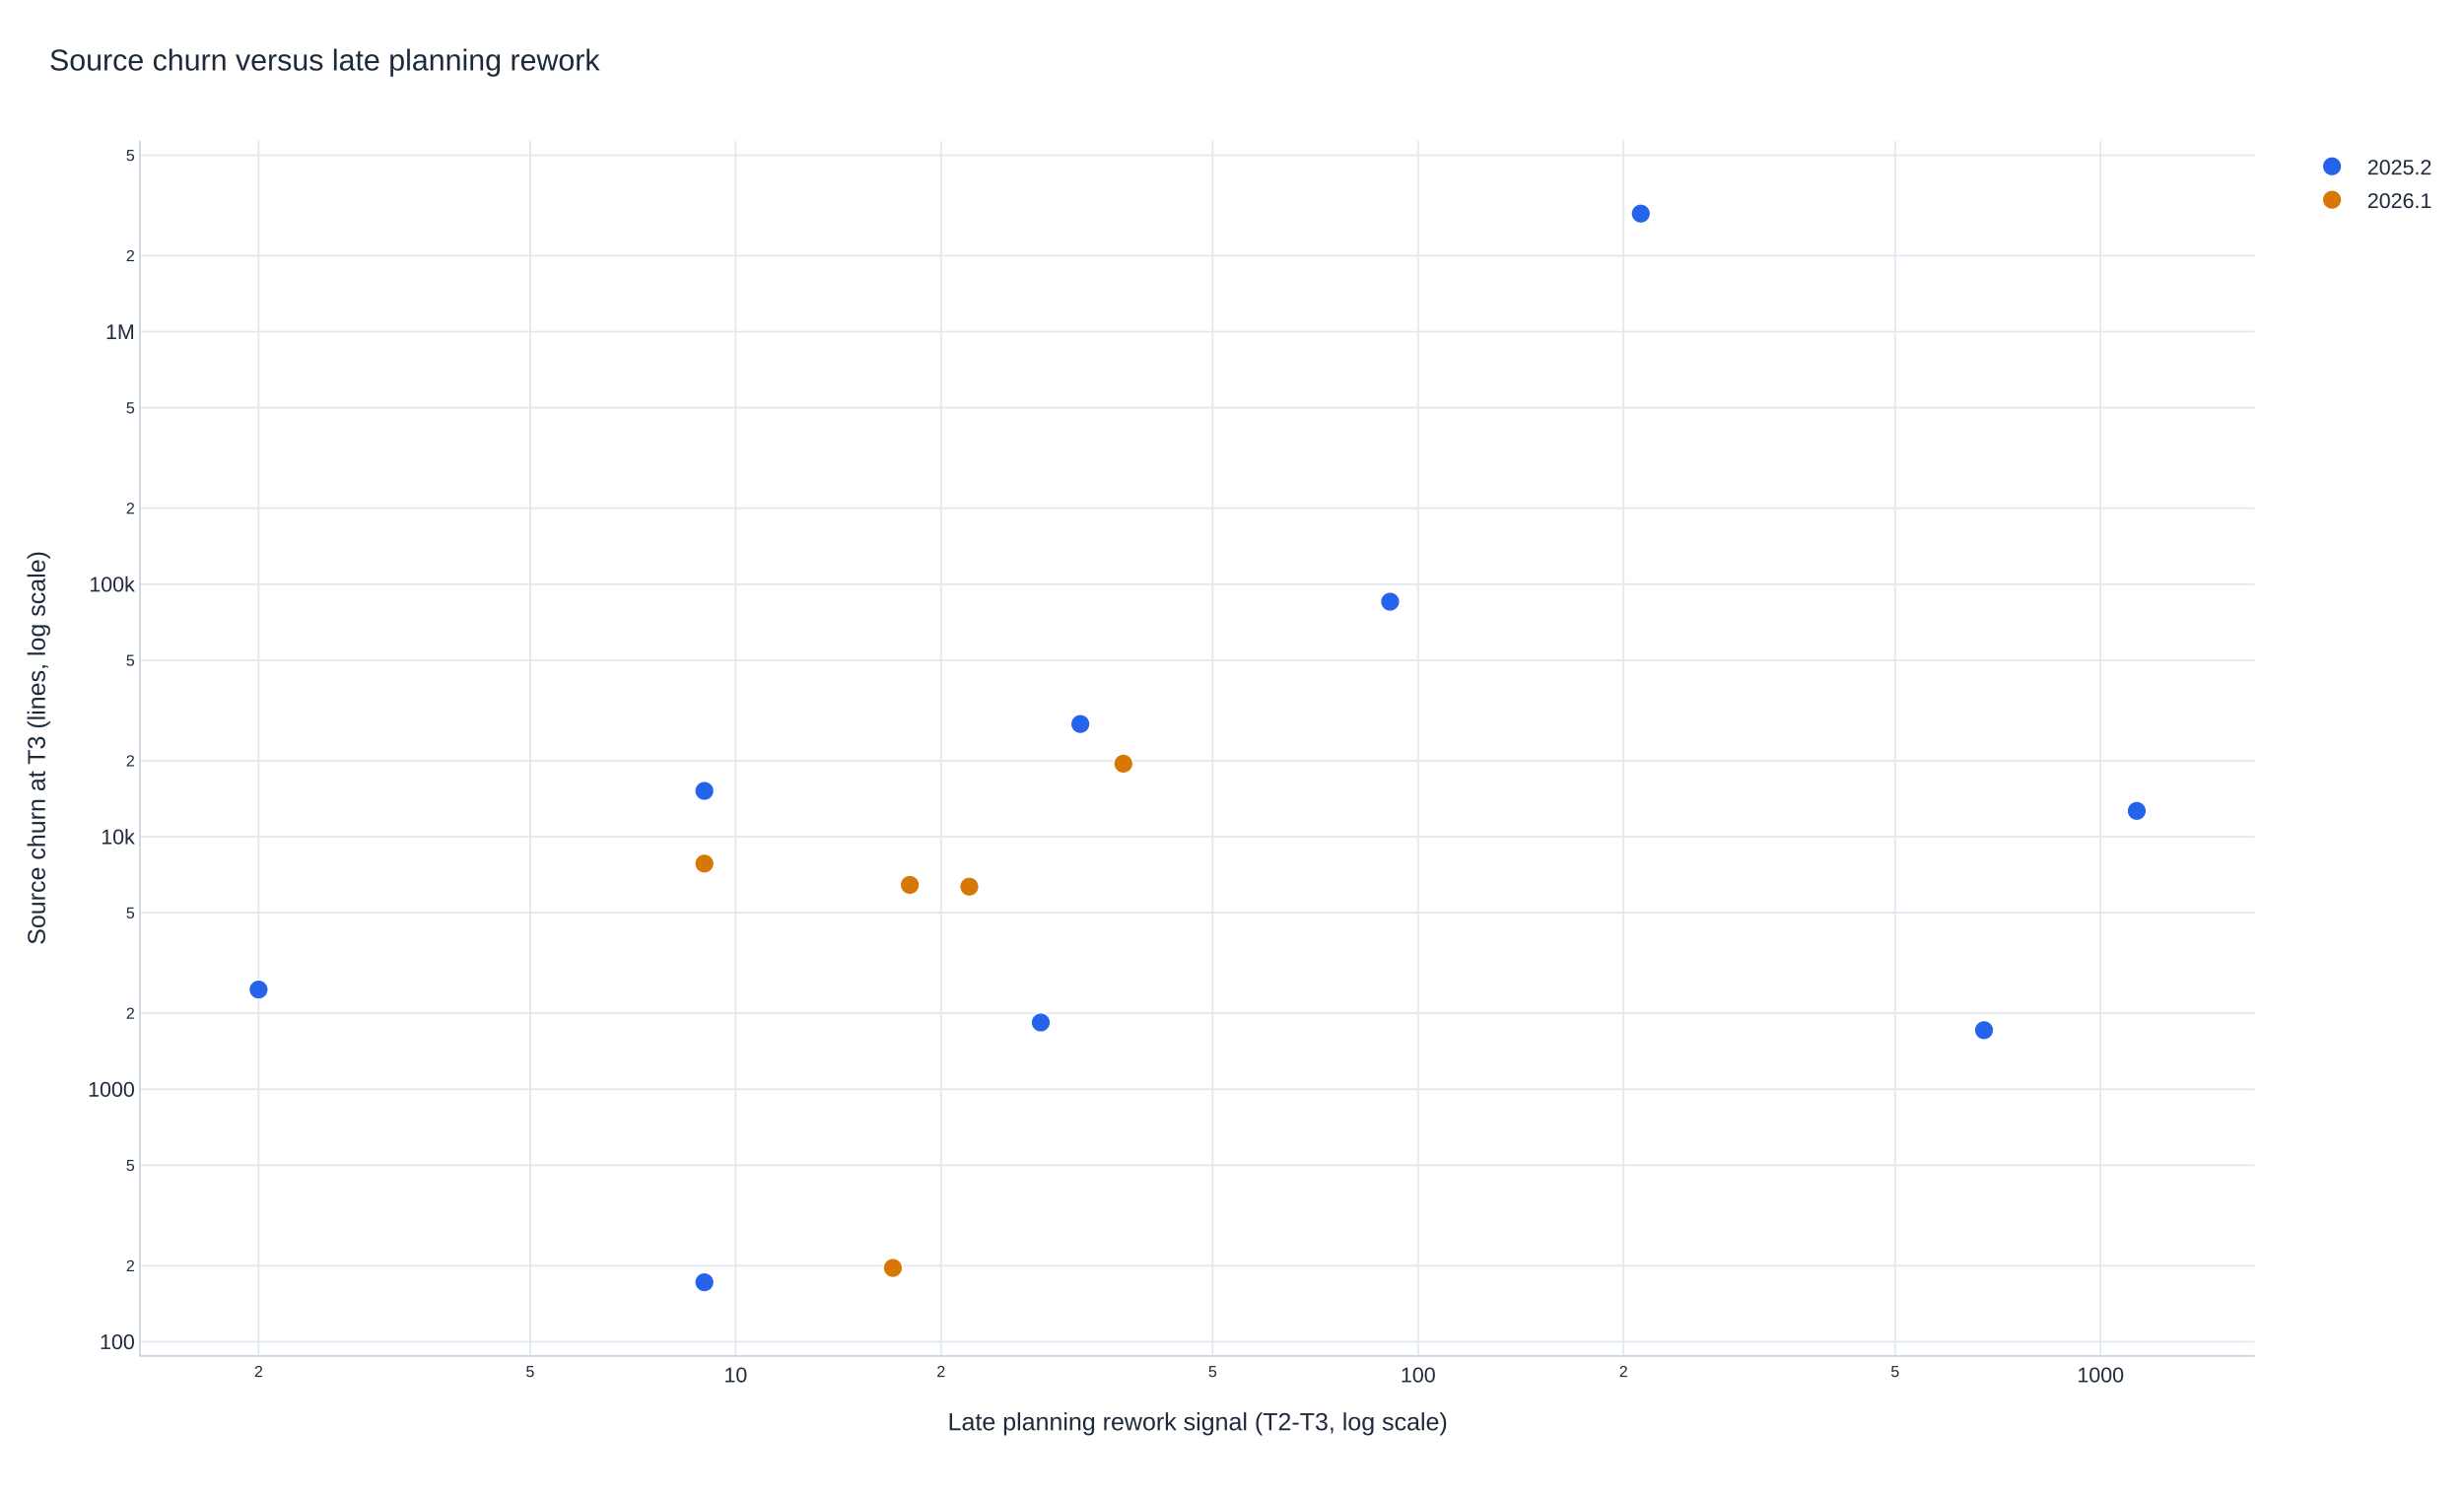
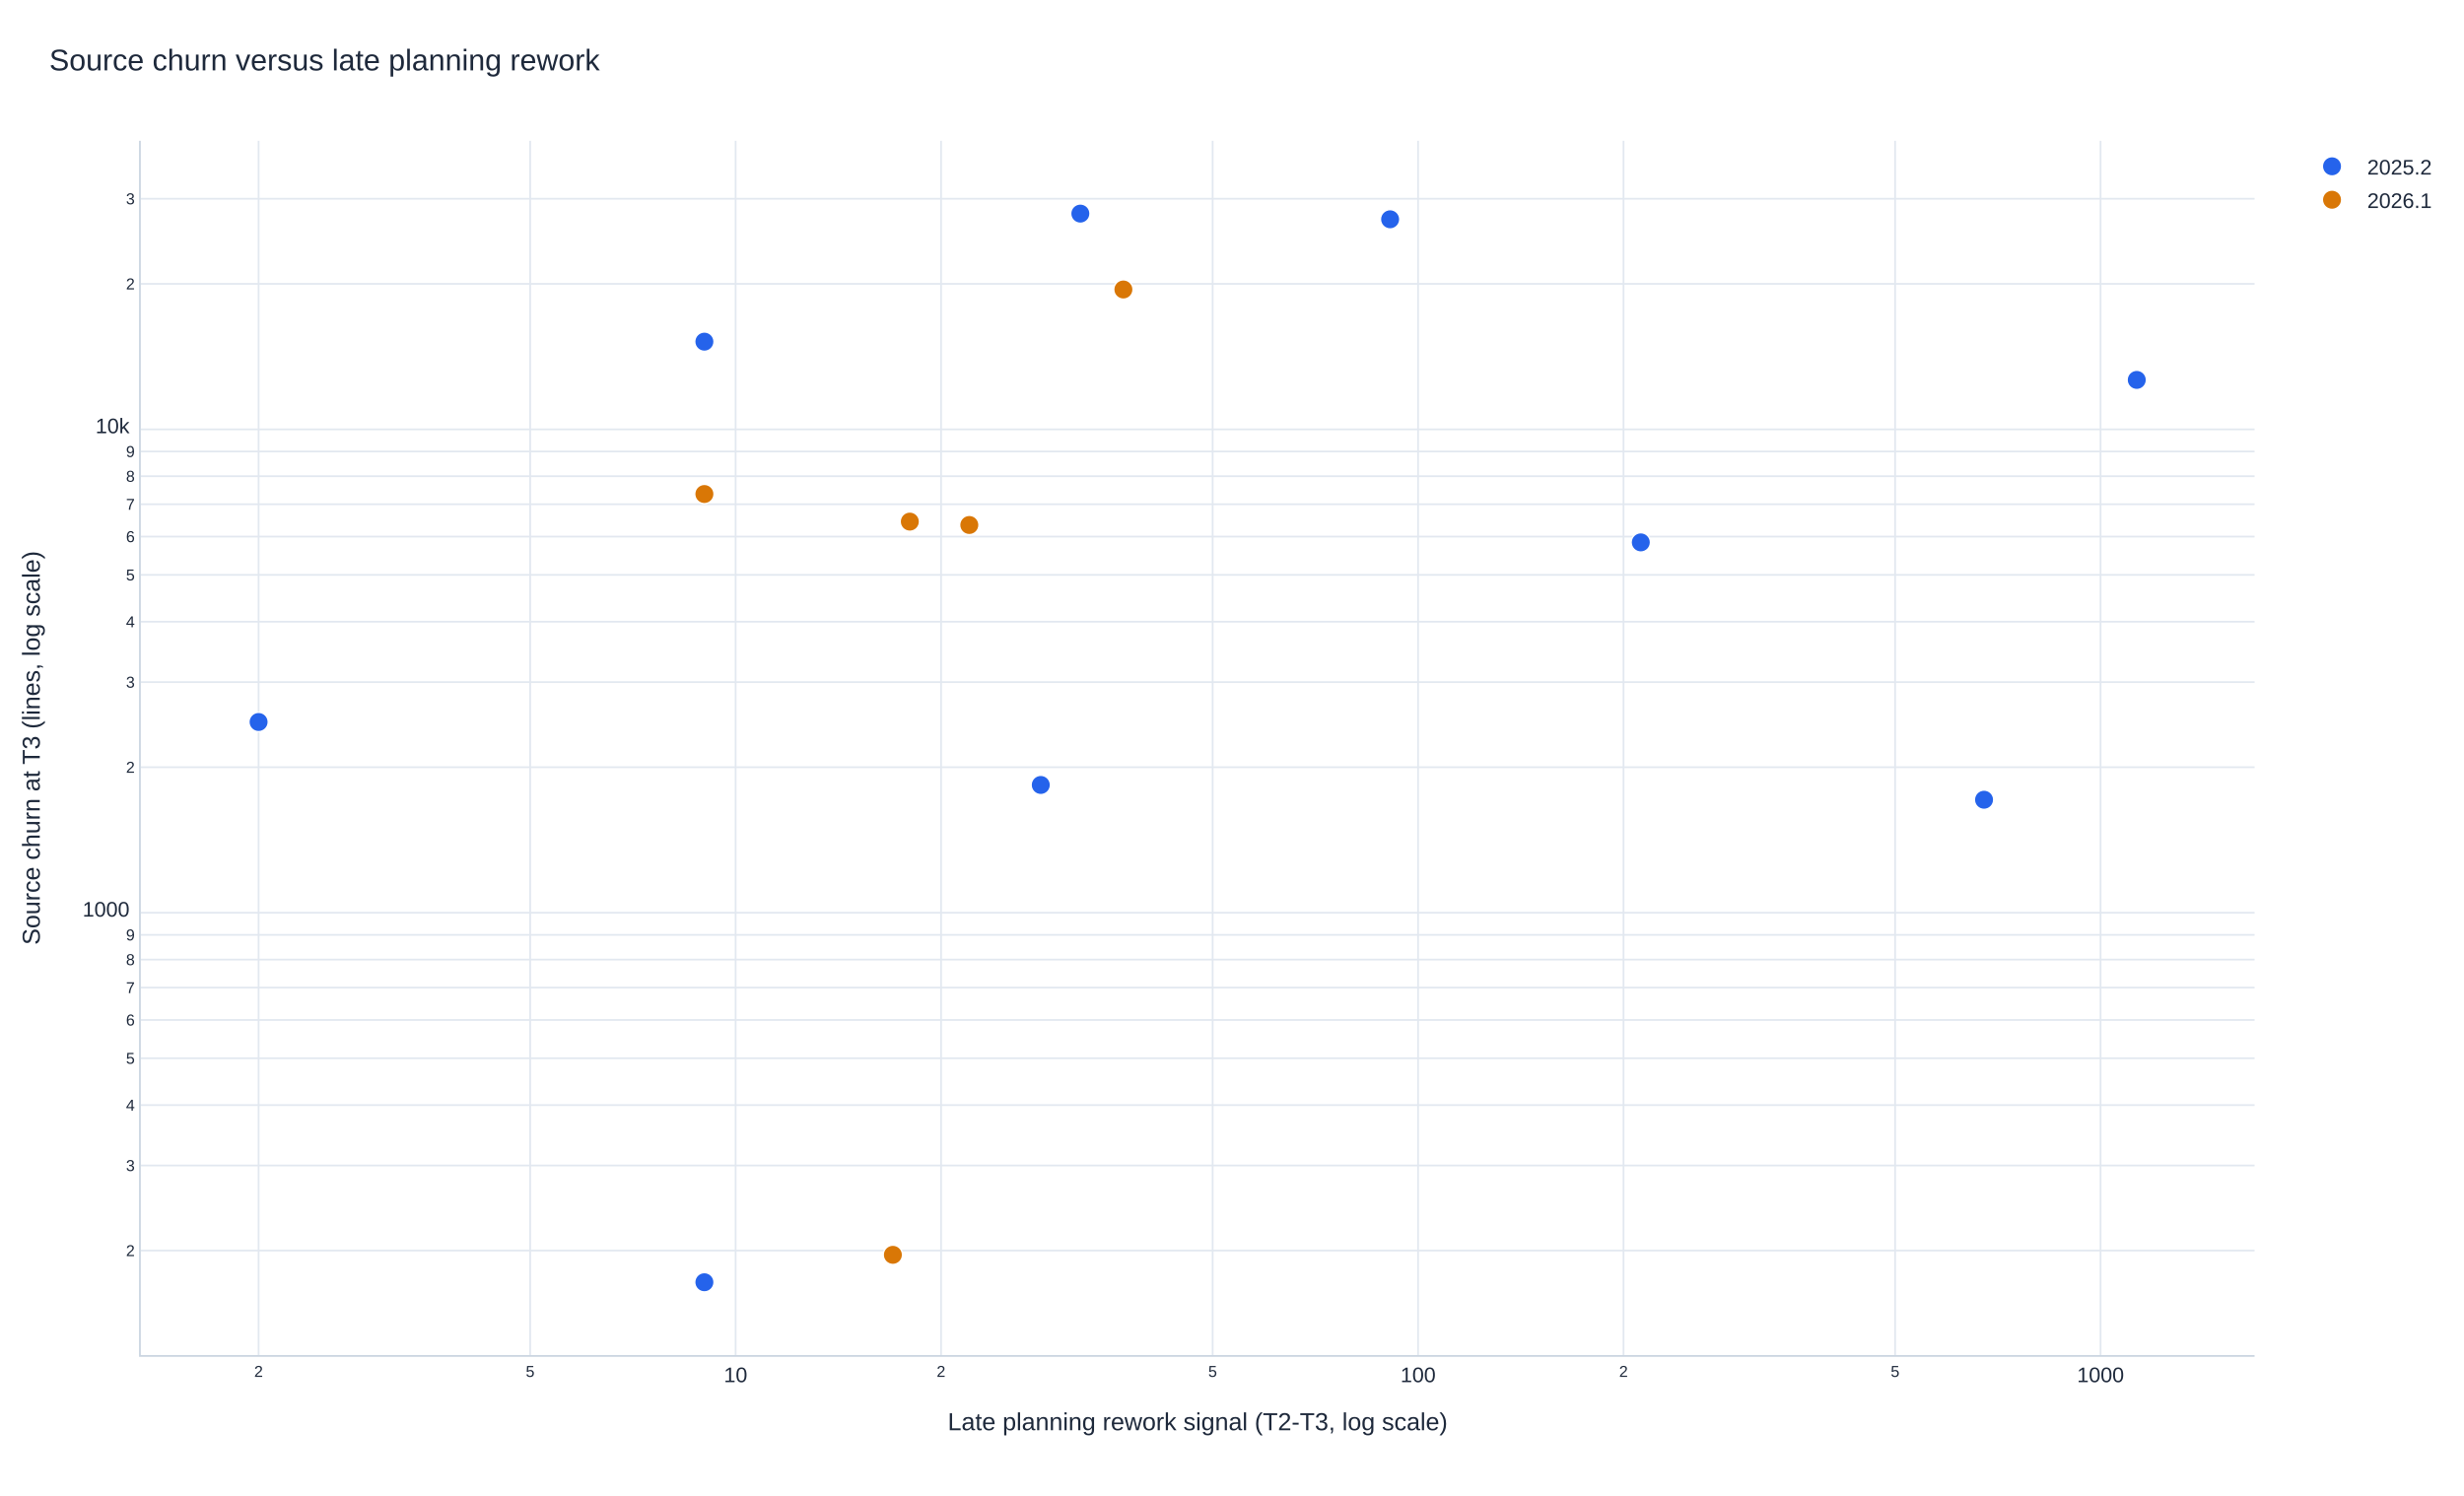
<svg xmlns="http://www.w3.org/2000/svg" class="main-svg" width="1400" height="850" style="" viewBox="0 0 1400 850">
  <rect x="0" y="0" width="1400" height="850" style="fill: rgb(255, 255, 255); fill-opacity: 1;" />
-   <defs id="defs-b57edf">
+   <defs id="defs-dd4144">
    <g class="clips">
-       <clipPath id="clipb57edfxyplot" class="plotclip">
+       <clipPath id="clipdd4144xyplot" class="plotclip">
        <rect width="1201" height="690" />
      </clipPath>
-       <clipPath class="axesclip" id="clipb57edfx">
+       <clipPath class="axesclip" id="clipdd4144x">
        <rect x="80" y="0" width="1201" height="850" />
      </clipPath>
-       <clipPath class="axesclip" id="clipb57edfy">
+       <clipPath class="axesclip" id="clipdd4144y">
        <rect x="0" y="80" width="1400" height="690" />
      </clipPath>
-       <clipPath class="axesclip" id="clipb57edfxy">
+       <clipPath class="axesclip" id="clipdd4144xy">
        <rect x="80" y="80" width="1201" height="690" />
      </clipPath>
    </g>
    <g class="gradients" />
    <g class="patterns" />
  </defs>
  <g class="bglayer" />
  <g class="layer-below">
    <g class="imagelayer" />
    <g class="shapelayer" />
  </g>
  <g class="cartesianlayer">
    <g class="subplot xy">
      <g class="layer-subplot">
        <g class="shapelayer" />
        <g class="imagelayer" />
      </g>
      <g class="minor-gridlayer">
        <g class="x" />
        <g class="y" />
      </g>
      <g class="gridlayer">
        <g class="x">
          <path class="xgrid crisp" transform="translate(146.93,0)" d="M0,80v690" style="stroke: rgb(226, 232, 240); stroke-opacity: 1; stroke-width: 1px;" />
          <path class="xgrid crisp" transform="translate(301.23,0)" d="M0,80v690" style="stroke: rgb(226, 232, 240); stroke-opacity: 1; stroke-width: 1px;" />
          <path class="xgrid crisp" transform="translate(417.96,0)" d="M0,80v690" style="stroke: rgb(226, 232, 240); stroke-opacity: 1; stroke-width: 1px;" />
          <path class="xgrid crisp" transform="translate(534.69,0)" d="M0,80v690" style="stroke: rgb(226, 232, 240); stroke-opacity: 1; stroke-width: 1px;" />
          <path class="xgrid crisp" transform="translate(689,0)" d="M0,80v690" style="stroke: rgb(226, 232, 240); stroke-opacity: 1; stroke-width: 1px;" />
          <path class="xgrid crisp" transform="translate(805.73,0)" d="M0,80v690" style="stroke: rgb(226, 232, 240); stroke-opacity: 1; stroke-width: 1px;" />
          <path class="xgrid crisp" transform="translate(922.46,0)" d="M0,80v690" style="stroke: rgb(226, 232, 240); stroke-opacity: 1; stroke-width: 1px;" />
          <path class="xgrid crisp" transform="translate(1076.76,0)" d="M0,80v690" style="stroke: rgb(226, 232, 240); stroke-opacity: 1; stroke-width: 1px;" />
          <path class="xgrid crisp" transform="translate(1193.49,0)" d="M0,80v690" style="stroke: rgb(226, 232, 240); stroke-opacity: 1; stroke-width: 1px;" />
        </g>
        <g class="y">
-           <path class="ygrid crisp" transform="translate(0,762.42)" d="M80,0h1201" style="stroke: rgb(226, 232, 240); stroke-opacity: 1; stroke-width: 1px;" />
-           <path class="ygrid crisp" transform="translate(0,719.23)" d="M80,0h1201" style="stroke: rgb(226, 232, 240); stroke-opacity: 1; stroke-width: 1px;" />
-           <path class="ygrid crisp" transform="translate(0,662.13)" d="M80,0h1201" style="stroke: rgb(226, 232, 240); stroke-opacity: 1; stroke-width: 1px;" />
-           <path class="ygrid crisp" transform="translate(0,618.94)" d="M80,0h1201" style="stroke: rgb(226, 232, 240); stroke-opacity: 1; stroke-width: 1px;" />
-           <path class="ygrid crisp" transform="translate(0,575.74)" d="M80,0h1201" style="stroke: rgb(226, 232, 240); stroke-opacity: 1; stroke-width: 1px;" />
+           <path class="ygrid crisp" transform="translate(0,710.63)" d="M80,0h1201" style="stroke: rgb(226, 232, 240); stroke-opacity: 1; stroke-width: 1px;" />
+           <path class="ygrid crisp" transform="translate(0,662.27)" d="M80,0h1201" style="stroke: rgb(226, 232, 240); stroke-opacity: 1; stroke-width: 1px;" />
+           <path class="ygrid crisp" transform="translate(0,627.95)" d="M80,0h1201" style="stroke: rgb(226, 232, 240); stroke-opacity: 1; stroke-width: 1px;" />
+           <path class="ygrid crisp" transform="translate(0,601.33)" d="M80,0h1201" style="stroke: rgb(226, 232, 240); stroke-opacity: 1; stroke-width: 1px;" />
+           <path class="ygrid crisp" transform="translate(0,579.58)" d="M80,0h1201" style="stroke: rgb(226, 232, 240); stroke-opacity: 1; stroke-width: 1px;" />
+           <path class="ygrid crisp" transform="translate(0,561.19)" d="M80,0h1201" style="stroke: rgb(226, 232, 240); stroke-opacity: 1; stroke-width: 1px;" />
+           <path class="ygrid crisp" transform="translate(0,545.27)" d="M80,0h1201" style="stroke: rgb(226, 232, 240); stroke-opacity: 1; stroke-width: 1px;" />
+           <path class="ygrid crisp" transform="translate(0,531.22)" d="M80,0h1201" style="stroke: rgb(226, 232, 240); stroke-opacity: 1; stroke-width: 1px;" />
          <path class="ygrid crisp" transform="translate(0,518.65)" d="M80,0h1201" style="stroke: rgb(226, 232, 240); stroke-opacity: 1; stroke-width: 1px;" />
-           <path class="ygrid crisp" transform="translate(0,475.45)" d="M80,0h1201" style="stroke: rgb(226, 232, 240); stroke-opacity: 1; stroke-width: 1px;" />
-           <path class="ygrid crisp" transform="translate(0,432.26)" d="M80,0h1201" style="stroke: rgb(226, 232, 240); stroke-opacity: 1; stroke-width: 1px;" />
-           <path class="ygrid crisp" transform="translate(0,375.16)" d="M80,0h1201" style="stroke: rgb(226, 232, 240); stroke-opacity: 1; stroke-width: 1px;" />
-           <path class="ygrid crisp" transform="translate(0,331.97)" d="M80,0h1201" style="stroke: rgb(226, 232, 240); stroke-opacity: 1; stroke-width: 1px;" />
-           <path class="ygrid crisp" transform="translate(0,288.78)" d="M80,0h1201" style="stroke: rgb(226, 232, 240); stroke-opacity: 1; stroke-width: 1px;" />
-           <path class="ygrid crisp" transform="translate(0,231.68)" d="M80,0h1201" style="stroke: rgb(226, 232, 240); stroke-opacity: 1; stroke-width: 1px;" />
-           <path class="ygrid crisp" transform="translate(0,188.49)" d="M80,0h1201" style="stroke: rgb(226, 232, 240); stroke-opacity: 1; stroke-width: 1px;" />
-           <path class="ygrid crisp" transform="translate(0,145.29)" d="M80,0h1201" style="stroke: rgb(226, 232, 240); stroke-opacity: 1; stroke-width: 1px;" />
-           <path class="ygrid crisp" transform="translate(0,88.2)" d="M80,0h1201" style="stroke: rgb(226, 232, 240); stroke-opacity: 1; stroke-width: 1px;" />
+           <path class="ygrid crisp" transform="translate(0,435.96)" d="M80,0h1201" style="stroke: rgb(226, 232, 240); stroke-opacity: 1; stroke-width: 1px;" />
+           <path class="ygrid crisp" transform="translate(0,387.6)" d="M80,0h1201" style="stroke: rgb(226, 232, 240); stroke-opacity: 1; stroke-width: 1px;" />
+           <path class="ygrid crisp" transform="translate(0,353.28)" d="M80,0h1201" style="stroke: rgb(226, 232, 240); stroke-opacity: 1; stroke-width: 1px;" />
+           <path class="ygrid crisp" transform="translate(0,326.66)" d="M80,0h1201" style="stroke: rgb(226, 232, 240); stroke-opacity: 1; stroke-width: 1px;" />
+           <path class="ygrid crisp" transform="translate(0,304.91)" d="M80,0h1201" style="stroke: rgb(226, 232, 240); stroke-opacity: 1; stroke-width: 1px;" />
+           <path class="ygrid crisp" transform="translate(0,286.53)" d="M80,0h1201" style="stroke: rgb(226, 232, 240); stroke-opacity: 1; stroke-width: 1px;" />
+           <path class="ygrid crisp" transform="translate(0,270.6)" d="M80,0h1201" style="stroke: rgb(226, 232, 240); stroke-opacity: 1; stroke-width: 1px;" />
+           <path class="ygrid crisp" transform="translate(0,256.55)" d="M80,0h1201" style="stroke: rgb(226, 232, 240); stroke-opacity: 1; stroke-width: 1px;" />
+           <path class="ygrid crisp" transform="translate(0,243.98)" d="M80,0h1201" style="stroke: rgb(226, 232, 240); stroke-opacity: 1; stroke-width: 1px;" />
+           <path class="ygrid crisp" transform="translate(0,161.29)" d="M80,0h1201" style="stroke: rgb(226, 232, 240); stroke-opacity: 1; stroke-width: 1px;" />
+           <path class="ygrid crisp" transform="translate(0,112.93)" d="M80,0h1201" style="stroke: rgb(226, 232, 240); stroke-opacity: 1; stroke-width: 1px;" />
        </g>
      </g>
      <g class="zerolinelayer" />
      <path class="xlines-below" />
      <path class="ylines-below" />
      <g class="overlines-below" />
      <g class="xaxislayer-below" />
      <g class="yaxislayer-below" />
      <g class="overaxes-below" />
-       <g class="plot" transform="translate(80,80)" clip-path="url(#clipb57edfxyplot)">
+       <g class="plot" transform="translate(80,80)" clip-path="url(#clipdd4144xyplot)">
        <g class="scatterlayer mlayer">
-           <g class="trace scatter trace5401b7" style="stroke-miterlimit: 2; opacity: 1;">
+           <g class="trace scatter trace0c740b" style="stroke-miterlimit: 2; opacity: 1;">
            <g class="fills" />
            <g class="errorbars" />
            <g class="lines" />
            <g class="points">
-               <path class="point plotly-customdata" transform="translate(1047.3,505.4)" d="M5.5,0A5.5,5.5 0 1,1 0,-5.5A5.5,5.5 0 0,1 5.5,0Z" style="opacity: 1; stroke-width: 0.8px; fill: rgb(37, 99, 235); fill-opacity: 1; stroke: rgb(255, 255, 255); stroke-opacity: 1;" />
-               <path class="point plotly-customdata" transform="translate(533.84,331.41)" d="M5.5,0A5.5,5.5 0 1,1 0,-5.5A5.5,5.5 0 0,1 5.5,0Z" style="opacity: 1; stroke-width: 0.8px; fill: rgb(37, 99, 235); fill-opacity: 1; stroke: rgb(255, 255, 255); stroke-opacity: 1;" />
-               <path class="point plotly-customdata" transform="translate(320.22,369.42)" d="M5.5,0A5.5,5.5 0 1,1 0,-5.5A5.5,5.5 0 0,1 5.5,0Z" style="opacity: 1; stroke-width: 0.8px; fill: rgb(37, 99, 235); fill-opacity: 1; stroke: rgb(255, 255, 255); stroke-opacity: 1;" />
-               <path class="point plotly-customdata" transform="translate(1134.07,380.78)" d="M5.5,0A5.5,5.5 0 1,1 0,-5.5A5.5,5.5 0 0,1 5.5,0Z" style="opacity: 1; stroke-width: 0.8px; fill: rgb(37, 99, 235); fill-opacity: 1; stroke: rgb(255, 255, 255); stroke-opacity: 1;" />
-               <path class="point plotly-customdata" transform="translate(66.93,482.31)" d="M5.5,0A5.5,5.5 0 1,1 0,-5.5A5.5,5.5 0 0,1 5.5,0Z" style="opacity: 1; stroke-width: 0.8px; fill: rgb(37, 99, 235); fill-opacity: 1; stroke: rgb(255, 255, 255); stroke-opacity: 1;" />
-               <path class="point plotly-customdata" transform="translate(852.27,41.37)" d="M5.5,0A5.5,5.5 0 1,1 0,-5.5A5.5,5.5 0 0,1 5.5,0Z" style="opacity: 1; stroke-width: 0.8px; fill: rgb(37, 99, 235); fill-opacity: 1; stroke: rgb(255, 255, 255); stroke-opacity: 1;" />
-               <path class="point plotly-customdata" transform="translate(320.22,648.63)" d="M5.5,0A5.5,5.5 0 1,1 0,-5.5A5.5,5.5 0 0,1 5.5,0Z" style="opacity: 1; stroke-width: 0.8px; fill: rgb(37, 99, 235); fill-opacity: 1; stroke: rgb(255, 255, 255); stroke-opacity: 1;" />
-               <path class="point plotly-customdata" transform="translate(709.84,261.91)" d="M5.5,0A5.5,5.5 0 1,1 0,-5.5A5.5,5.5 0 0,1 5.5,0Z" style="opacity: 1; stroke-width: 0.8px; fill: rgb(37, 99, 235); fill-opacity: 1; stroke: rgb(255, 255, 255); stroke-opacity: 1;" />
-               <path class="point plotly-customdata" transform="translate(511.35,501.01)" d="M5.5,0A5.5,5.5 0 1,1 0,-5.5A5.5,5.5 0 0,1 5.5,0Z" style="opacity: 1; stroke-width: 0.8px; fill: rgb(37, 99, 235); fill-opacity: 1; stroke: rgb(255, 255, 255); stroke-opacity: 1;" />
+               <path class="point plotly-customdata" transform="translate(1047.3,374.44)" d="M5.5,0A5.5,5.5 0 1,1 0,-5.5A5.5,5.5 0 0,1 5.5,0Z" style="opacity: 1; stroke-width: 0.8px; fill: rgb(37, 99, 235); fill-opacity: 1; stroke: rgb(255, 255, 255); stroke-opacity: 1;" />
+               <path class="point plotly-customdata" transform="translate(533.84,41.38)" d="M5.5,0A5.5,5.5 0 1,1 0,-5.5A5.5,5.5 0 0,1 5.5,0Z" style="opacity: 1; stroke-width: 0.8px; fill: rgb(37, 99, 235); fill-opacity: 1; stroke: rgb(255, 255, 255); stroke-opacity: 1;" />
+               <path class="point plotly-customdata" transform="translate(320.22,114.14)" d="M5.5,0A5.5,5.5 0 1,1 0,-5.5A5.5,5.5 0 0,1 5.5,0Z" style="opacity: 1; stroke-width: 0.8px; fill: rgb(37, 99, 235); fill-opacity: 1; stroke: rgb(255, 255, 255); stroke-opacity: 1;" />
+               <path class="point plotly-customdata" transform="translate(1134.07,135.88)" d="M5.5,0A5.5,5.5 0 1,1 0,-5.5A5.5,5.5 0 0,1 5.5,0Z" style="opacity: 1; stroke-width: 0.8px; fill: rgb(37, 99, 235); fill-opacity: 1; stroke: rgb(255, 255, 255); stroke-opacity: 1;" />
+               <path class="point plotly-customdata" transform="translate(66.93,330.26)" d="M5.5,0A5.5,5.5 0 1,1 0,-5.5A5.5,5.5 0 0,1 5.5,0Z" style="opacity: 1; stroke-width: 0.8px; fill: rgb(37, 99, 235); fill-opacity: 1; stroke: rgb(255, 255, 255); stroke-opacity: 1;" />
+               <path class="point plotly-customdata" transform="translate(852.27,228.2)" d="M5.5,0A5.5,5.5 0 1,1 0,-5.5A5.5,5.5 0 0,1 5.5,0Z" style="opacity: 1; stroke-width: 0.8px; fill: rgb(37, 99, 235); fill-opacity: 1; stroke: rgb(255, 255, 255); stroke-opacity: 1;" />
+               <path class="point plotly-customdata" transform="translate(320.22,648.62)" d="M5.5,0A5.5,5.5 0 1,1 0,-5.5A5.5,5.5 0 0,1 5.5,0Z" style="opacity: 1; stroke-width: 0.8px; fill: rgb(37, 99, 235); fill-opacity: 1; stroke: rgb(255, 255, 255); stroke-opacity: 1;" />
+               <path class="point plotly-customdata" transform="translate(709.84,44.61)" d="M5.5,0A5.5,5.5 0 1,1 0,-5.5A5.5,5.5 0 0,1 5.5,0Z" style="opacity: 1; stroke-width: 0.8px; fill: rgb(37, 99, 235); fill-opacity: 1; stroke: rgb(255, 255, 255); stroke-opacity: 1;" />
+               <path class="point plotly-customdata" transform="translate(511.35,366.04)" d="M5.5,0A5.5,5.5 0 1,1 0,-5.5A5.5,5.5 0 0,1 5.5,0Z" style="opacity: 1; stroke-width: 0.8px; fill: rgb(37, 99, 235); fill-opacity: 1; stroke: rgb(255, 255, 255); stroke-opacity: 1;" />
            </g>
            <g class="text" />
          </g>
-           <g class="trace scatter trace4c4bb9" style="stroke-miterlimit: 2; opacity: 1;">
+           <g class="trace scatter trace6bd6a4" style="stroke-miterlimit: 2; opacity: 1;">
            <g class="fills" />
            <g class="errorbars" />
            <g class="lines" />
            <g class="points">
-               <path class="point plotly-customdata" transform="translate(470.74,423.84)" d="M5.5,0A5.5,5.5 0 1,1 0,-5.5A5.5,5.5 0 0,1 5.5,0Z" style="opacity: 1; stroke-width: 0.8px; fill: rgb(217, 119, 6); fill-opacity: 1; stroke: rgb(255, 255, 255); stroke-opacity: 1;" />
-               <path class="point plotly-customdata" transform="translate(436.95,422.84)" d="M5.5,0A5.5,5.5 0 1,1 0,-5.5A5.5,5.5 0 0,1 5.5,0Z" style="opacity: 1; stroke-width: 0.8px; fill: rgb(217, 119, 6); fill-opacity: 1; stroke: rgb(255, 255, 255); stroke-opacity: 1;" />
-               <path class="point plotly-customdata" transform="translate(427.32,640.49)" d="M5.5,0A5.5,5.5 0 1,1 0,-5.5A5.5,5.5 0 0,1 5.5,0Z" style="opacity: 1; stroke-width: 0.8px; fill: rgb(217, 119, 6); fill-opacity: 1; stroke: rgb(255, 255, 255); stroke-opacity: 1;" />
-               <path class="point plotly-customdata" transform="translate(558.29,353.94)" d="M5.5,0A5.5,5.5 0 1,1 0,-5.5A5.5,5.5 0 0,1 5.5,0Z" style="opacity: 1; stroke-width: 0.8px; fill: rgb(217, 119, 6); fill-opacity: 1; stroke: rgb(255, 255, 255); stroke-opacity: 1;" />
-               <path class="point plotly-customdata" transform="translate(320.22,410.73)" d="M5.5,0A5.5,5.5 0 1,1 0,-5.5A5.5,5.5 0 0,1 5.5,0Z" style="opacity: 1; stroke-width: 0.8px; fill: rgb(217, 119, 6); fill-opacity: 1; stroke: rgb(255, 255, 255); stroke-opacity: 1;" />
+               <path class="point plotly-customdata" transform="translate(470.74,218.32)" d="M5.5,0A5.5,5.5 0 1,1 0,-5.5A5.5,5.5 0 0,1 5.5,0Z" style="opacity: 1; stroke-width: 0.8px; fill: rgb(217, 119, 6); fill-opacity: 1; stroke: rgb(255, 255, 255); stroke-opacity: 1;" />
+               <path class="point plotly-customdata" transform="translate(436.95,216.4)" d="M5.5,0A5.5,5.5 0 1,1 0,-5.5A5.5,5.5 0 0,1 5.5,0Z" style="opacity: 1; stroke-width: 0.8px; fill: rgb(217, 119, 6); fill-opacity: 1; stroke: rgb(255, 255, 255); stroke-opacity: 1;" />
+               <path class="point plotly-customdata" transform="translate(427.32,633.04)" d="M5.5,0A5.5,5.5 0 1,1 0,-5.5A5.5,5.5 0 0,1 5.5,0Z" style="opacity: 1; stroke-width: 0.8px; fill: rgb(217, 119, 6); fill-opacity: 1; stroke: rgb(255, 255, 255); stroke-opacity: 1;" />
+               <path class="point plotly-customdata" transform="translate(558.29,84.5)" d="M5.5,0A5.5,5.5 0 1,1 0,-5.5A5.5,5.5 0 0,1 5.5,0Z" style="opacity: 1; stroke-width: 0.8px; fill: rgb(217, 119, 6); fill-opacity: 1; stroke: rgb(255, 255, 255); stroke-opacity: 1;" />
+               <path class="point plotly-customdata" transform="translate(320.22,200.72)" d="M5.5,0A5.5,5.5 0 1,1 0,-5.5A5.5,5.5 0 0,1 5.5,0Z" style="opacity: 1; stroke-width: 0.8px; fill: rgb(217, 119, 6); fill-opacity: 1; stroke: rgb(255, 255, 255); stroke-opacity: 1;" />
            </g>
            <g class="text" />
          </g>
        </g>
      </g>
      <g class="overplot" />
      <path class="xlines-above crisp" d="M79,770.5H1281" style="fill: none; stroke-width: 1px; stroke: rgb(203, 213, 225); stroke-opacity: 1;" />
      <path class="ylines-above crisp" d="M79.5,80V770" style="fill: none; stroke-width: 1px; stroke: rgb(203, 213, 225); stroke-opacity: 1;" />
      <g class="overlines-above" />
      <g class="xaxislayer-above">
        <g class="xtick">
          <text text-anchor="middle" x="0" y="782.4" transform="translate(146.93,0)" style="font-family: Arial, sans-serif; font-size: 9px; fill: rgb(30, 41, 59); fill-opacity: 1; white-space: pre; opacity: 1;">2</text>
        </g>
        <g class="xtick">
          <text text-anchor="middle" x="0" y="782.4" style="font-family: Arial, sans-serif; font-size: 9px; fill: rgb(30, 41, 59); fill-opacity: 1; white-space: pre; opacity: 1;" transform="translate(301.23,0)">5</text>
        </g>
        <g class="xtick">
          <text text-anchor="middle" x="0" y="785.4" style="font-family: Arial, sans-serif; font-size: 12px; fill: rgb(30, 41, 59); fill-opacity: 1; white-space: pre; opacity: 1;" transform="translate(417.96,0)">10</text>
        </g>
        <g class="xtick">
          <text text-anchor="middle" x="0" y="782.4" style="font-family: Arial, sans-serif; font-size: 9px; fill: rgb(30, 41, 59); fill-opacity: 1; white-space: pre; opacity: 1;" transform="translate(534.69,0)">2</text>
        </g>
        <g class="xtick">
          <text text-anchor="middle" x="0" y="782.4" style="font-family: Arial, sans-serif; font-size: 9px; fill: rgb(30, 41, 59); fill-opacity: 1; white-space: pre; opacity: 1;" transform="translate(689,0)">5</text>
        </g>
        <g class="xtick">
          <text text-anchor="middle" x="0" y="785.4" style="font-family: Arial, sans-serif; font-size: 12px; fill: rgb(30, 41, 59); fill-opacity: 1; white-space: pre; opacity: 1;" transform="translate(805.73,0)">100</text>
        </g>
        <g class="xtick">
          <text text-anchor="middle" x="0" y="782.4" style="font-family: Arial, sans-serif; font-size: 9px; fill: rgb(30, 41, 59); fill-opacity: 1; white-space: pre; opacity: 1;" transform="translate(922.46,0)">2</text>
        </g>
        <g class="xtick">
          <text text-anchor="middle" x="0" y="782.4" style="font-family: Arial, sans-serif; font-size: 9px; fill: rgb(30, 41, 59); fill-opacity: 1; white-space: pre; opacity: 1;" transform="translate(1076.76,0)">5</text>
        </g>
        <g class="xtick">
          <text text-anchor="middle" x="0" y="785.4" style="font-family: Arial, sans-serif; font-size: 12px; fill: rgb(30, 41, 59); fill-opacity: 1; white-space: pre; opacity: 1;" transform="translate(1193.49,0)">1000</text>
        </g>
      </g>
      <g class="yaxislayer-above">
        <g class="ytick">
-           <text text-anchor="end" x="76.6" y="4.2" transform="translate(0,762.42)" style="font-family: Arial, sans-serif; font-size: 12px; fill: rgb(30, 41, 59); fill-opacity: 1; white-space: pre; opacity: 1;">100</text>
-         </g>
-         <g class="ytick">
-           <text text-anchor="end" x="76.6" y="3.15" style="font-family: Arial, sans-serif; font-size: 9px; fill: rgb(30, 41, 59); fill-opacity: 1; white-space: pre; opacity: 1;" transform="translate(0,719.23)">2</text>
-         </g>
-         <g class="ytick">
-           <text text-anchor="end" x="76.6" y="3.15" style="font-family: Arial, sans-serif; font-size: 9px; fill: rgb(30, 41, 59); fill-opacity: 1; white-space: pre; opacity: 1;" transform="translate(0,662.13)">5</text>
-         </g>
-         <g class="ytick">
-           <text text-anchor="end" x="76.6" y="4.2" style="font-family: Arial, sans-serif; font-size: 12px; fill: rgb(30, 41, 59); fill-opacity: 1; white-space: pre; opacity: 1;" transform="translate(0,618.94)">1000</text>
-         </g>
-         <g class="ytick">
-           <text text-anchor="end" x="76.6" y="3.15" style="font-family: Arial, sans-serif; font-size: 9px; fill: rgb(30, 41, 59); fill-opacity: 1; white-space: pre; opacity: 1;" transform="translate(0,575.74)">2</text>
-         </g>
-         <g class="ytick">
-           <text text-anchor="end" x="76.6" y="3.15" style="font-family: Arial, sans-serif; font-size: 9px; fill: rgb(30, 41, 59); fill-opacity: 1; white-space: pre; opacity: 1;" transform="translate(0,518.65)">5</text>
-         </g>
-         <g class="ytick">
-           <text text-anchor="end" x="76.6" y="4.2" style="font-family: Arial, sans-serif; font-size: 12px; fill: rgb(30, 41, 59); fill-opacity: 1; white-space: pre; opacity: 1;" transform="translate(0,475.45)">10k</text>
-         </g>
-         <g class="ytick">
-           <text text-anchor="end" x="76.6" y="3.15" style="font-family: Arial, sans-serif; font-size: 9px; fill: rgb(30, 41, 59); fill-opacity: 1; white-space: pre; opacity: 1;" transform="translate(0,432.26)">2</text>
-         </g>
-         <g class="ytick">
-           <text text-anchor="end" x="76.6" y="3.15" style="font-family: Arial, sans-serif; font-size: 9px; fill: rgb(30, 41, 59); fill-opacity: 1; white-space: pre; opacity: 1;" transform="translate(0,375.16)">5</text>
-         </g>
-         <g class="ytick">
-           <text text-anchor="end" x="76.6" y="4.2" style="font-family: Arial, sans-serif; font-size: 12px; fill: rgb(30, 41, 59); fill-opacity: 1; white-space: pre; opacity: 1;" transform="translate(0,331.97)">100k</text>
-         </g>
-         <g class="ytick">
-           <text text-anchor="end" x="76.6" y="3.15" style="font-family: Arial, sans-serif; font-size: 9px; fill: rgb(30, 41, 59); fill-opacity: 1; white-space: pre; opacity: 1;" transform="translate(0,288.78)">2</text>
-         </g>
-         <g class="ytick">
-           <text text-anchor="end" x="76.6" y="3.15" style="font-family: Arial, sans-serif; font-size: 9px; fill: rgb(30, 41, 59); fill-opacity: 1; white-space: pre; opacity: 1;" transform="translate(0,231.68)">5</text>
-         </g>
-         <g class="ytick">
-           <text text-anchor="end" x="76.6" y="4.2" style="font-family: Arial, sans-serif; font-size: 12px; fill: rgb(30, 41, 59); fill-opacity: 1; white-space: pre; opacity: 1;" transform="translate(0,188.49)">1M</text>
-         </g>
-         <g class="ytick">
-           <text text-anchor="end" x="76.6" y="3.15" style="font-family: Arial, sans-serif; font-size: 9px; fill: rgb(30, 41, 59); fill-opacity: 1; white-space: pre; opacity: 1;" transform="translate(0,145.29)">2</text>
-         </g>
-         <g class="ytick">
-           <text text-anchor="end" x="76.6" y="3.15" style="font-family: Arial, sans-serif; font-size: 9px; fill: rgb(30, 41, 59); fill-opacity: 1; white-space: pre; opacity: 1;" transform="translate(0,88.2)">5</text>
+           <text text-anchor="end" x="76.6" y="3.15" transform="translate(0,710.63)" style="font-family: Arial, sans-serif; font-size: 9px; fill: rgb(30, 41, 59); fill-opacity: 1; white-space: pre; opacity: 1;">2</text>
+         </g>
+         <g class="ytick">
+           <text text-anchor="end" x="76.6" y="3.15" style="font-family: Arial, sans-serif; font-size: 9px; fill: rgb(30, 41, 59); fill-opacity: 1; white-space: pre; opacity: 1;" transform="translate(0,662.27)">3</text>
+         </g>
+         <g class="ytick">
+           <text text-anchor="end" x="76.6" y="3.15" style="font-family: Arial, sans-serif; font-size: 9px; fill: rgb(30, 41, 59); fill-opacity: 1; white-space: pre; opacity: 1;" transform="translate(0,627.95)">4</text>
+         </g>
+         <g class="ytick">
+           <text text-anchor="end" x="76.6" y="3.15" style="font-family: Arial, sans-serif; font-size: 9px; fill: rgb(30, 41, 59); fill-opacity: 1; white-space: pre; opacity: 1;" transform="translate(0,601.33)">5</text>
+         </g>
+         <g class="ytick">
+           <text text-anchor="end" x="76.6" y="3.15" style="font-family: Arial, sans-serif; font-size: 9px; fill: rgb(30, 41, 59); fill-opacity: 1; white-space: pre; opacity: 1;" transform="translate(0,579.58)">6</text>
+         </g>
+         <g class="ytick">
+           <text text-anchor="end" x="76.6" y="3.15" style="font-family: Arial, sans-serif; font-size: 9px; fill: rgb(30, 41, 59); fill-opacity: 1; white-space: pre; opacity: 1;" transform="translate(0,561.19)">7</text>
+         </g>
+         <g class="ytick">
+           <text text-anchor="end" x="76.6" y="3.15" style="font-family: Arial, sans-serif; font-size: 9px; fill: rgb(30, 41, 59); fill-opacity: 1; white-space: pre; opacity: 1;" transform="translate(0,545.27)">8</text>
+         </g>
+         <g class="ytick">
+           <text text-anchor="end" x="76.6" y="3.15" style="font-family: Arial, sans-serif; font-size: 9px; fill: rgb(30, 41, 59); fill-opacity: 1; white-space: pre; opacity: 1;" transform="translate(0,531.22)">9</text>
+         </g>
+         <g class="ytick">
+           <text text-anchor="end" x="73.6" y="2.2" style="font-family: Arial, sans-serif; font-size: 12px; fill: rgb(30, 41, 59); fill-opacity: 1; white-space: pre; opacity: 1;" transform="translate(0,518.65)">1000</text>
+         </g>
+         <g class="ytick">
+           <text text-anchor="end" x="76.6" y="3.15" style="font-family: Arial, sans-serif; font-size: 9px; fill: rgb(30, 41, 59); fill-opacity: 1; white-space: pre; opacity: 1;" transform="translate(0,435.96)">2</text>
+         </g>
+         <g class="ytick">
+           <text text-anchor="end" x="76.6" y="3.15" style="font-family: Arial, sans-serif; font-size: 9px; fill: rgb(30, 41, 59); fill-opacity: 1; white-space: pre; opacity: 1;" transform="translate(0,387.6)">3</text>
+         </g>
+         <g class="ytick">
+           <text text-anchor="end" x="76.6" y="3.15" style="font-family: Arial, sans-serif; font-size: 9px; fill: rgb(30, 41, 59); fill-opacity: 1; white-space: pre; opacity: 1;" transform="translate(0,353.28)">4</text>
+         </g>
+         <g class="ytick">
+           <text text-anchor="end" x="76.6" y="3.15" style="font-family: Arial, sans-serif; font-size: 9px; fill: rgb(30, 41, 59); fill-opacity: 1; white-space: pre; opacity: 1;" transform="translate(0,326.66)">5</text>
+         </g>
+         <g class="ytick">
+           <text text-anchor="end" x="76.6" y="3.15" style="font-family: Arial, sans-serif; font-size: 9px; fill: rgb(30, 41, 59); fill-opacity: 1; white-space: pre; opacity: 1;" transform="translate(0,304.91)">6</text>
+         </g>
+         <g class="ytick">
+           <text text-anchor="end" x="76.6" y="3.15" style="font-family: Arial, sans-serif; font-size: 9px; fill: rgb(30, 41, 59); fill-opacity: 1; white-space: pre; opacity: 1;" transform="translate(0,286.53)">7</text>
+         </g>
+         <g class="ytick">
+           <text text-anchor="end" x="76.6" y="3.15" style="font-family: Arial, sans-serif; font-size: 9px; fill: rgb(30, 41, 59); fill-opacity: 1; white-space: pre; opacity: 1;" transform="translate(0,270.6)">8</text>
+         </g>
+         <g class="ytick">
+           <text text-anchor="end" x="76.6" y="3.15" style="font-family: Arial, sans-serif; font-size: 9px; fill: rgb(30, 41, 59); fill-opacity: 1; white-space: pre; opacity: 1;" transform="translate(0,256.55)">9</text>
+         </g>
+         <g class="ytick">
+           <text text-anchor="end" x="73.6" y="2.2" style="font-family: Arial, sans-serif; font-size: 12px; fill: rgb(30, 41, 59); fill-opacity: 1; white-space: pre; opacity: 1;" transform="translate(0,243.98)">10k</text>
+         </g>
+         <g class="ytick">
+           <text text-anchor="end" x="76.6" y="3.15" style="font-family: Arial, sans-serif; font-size: 9px; fill: rgb(30, 41, 59); fill-opacity: 1; white-space: pre; opacity: 1;" transform="translate(0,161.29)">2</text>
+         </g>
+         <g class="ytick">
+           <text text-anchor="end" x="76.6" y="3.15" style="font-family: Arial, sans-serif; font-size: 9px; fill: rgb(30, 41, 59); fill-opacity: 1; white-space: pre; opacity: 1;" transform="translate(0,112.93)">3</text>
        </g>
      </g>
      <g class="overaxes-above" />
    </g>
  </g>
  <g class="polarlayer" />
  <g class="smithlayer" />
  <g class="ternarylayer" />
  <g class="geolayer" />
  <g class="funnelarealayer" />
  <g class="pielayer" />
  <g class="iciclelayer" />
  <g class="treemaplayer" />
  <g class="sunburstlayer" />
  <g class="glimages" />
-   <defs id="topdefs-b57edf">
+   <defs id="topdefs-dd4144">
    <g class="clips" />
-     <clipPath id="legendb57edf">
+     <clipPath id="legenddd4144">
      <rect width="83" height="48" x="0" y="0" />
    </clipPath>
  </defs>
  <g class="layer-above">
    <g class="imagelayer" />
    <g class="shapelayer" />
  </g>
  <g class="infolayer">
    <g class="legend" pointer-events="all" transform="translate(1305.02,80)">
      <rect class="bg" shape-rendering="crispEdges" width="83" height="48" x="0" y="0" style="stroke: rgb(68, 68, 68); stroke-opacity: 1; fill: rgb(255, 255, 255); fill-opacity: 1; stroke-width: 0px;" />
-       <g class="scrollbox" transform="" clip-path="url(#legendb57edf)">
+       <g class="scrollbox" transform="" clip-path="url(#legenddd4144)">
        <g class="groups">
          <g class="traces" transform="translate(0,14.5)" style="opacity: 1;">
            <text class="legendtext" text-anchor="start" x="40" y="4.68" style="font-family: Arial, sans-serif; font-size: 12px; fill: rgb(30, 41, 59); fill-opacity: 1; white-space: pre;">2025.2</text>
            <g class="layers" style="opacity: 1;">
              <g class="legendfill" />
              <g class="legendlines" />
              <g class="legendsymbols">
                <g class="legendpoints">
                  <path class="scatterpts" transform="translate(20,0)" d="M5.5,0A5.5,5.5 0 1,1 0,-5.5A5.5,5.5 0 0,1 5.5,0Z" style="opacity: 1; stroke-width: 0.8px; fill: rgb(37, 99, 235); fill-opacity: 1; stroke: rgb(255, 255, 255); stroke-opacity: 1;" />
                </g>
              </g>
            </g>
            <rect class="legendtoggle" x="0" y="-9.5" width="77.031" height="19" style="fill: rgb(0, 0, 0); fill-opacity: 0;" />
          </g>
          <g class="traces" transform="translate(0,33.5)" style="opacity: 1;">
            <text class="legendtext" text-anchor="start" x="40" y="4.68" style="font-family: Arial, sans-serif; font-size: 12px; fill: rgb(30, 41, 59); fill-opacity: 1; white-space: pre;">2026.1</text>
            <g class="layers" style="opacity: 1;">
              <g class="legendfill" />
              <g class="legendlines" />
              <g class="legendsymbols">
                <g class="legendpoints">
                  <path class="scatterpts" transform="translate(20,0)" d="M5.5,0A5.5,5.5 0 1,1 0,-5.5A5.5,5.5 0 0,1 5.5,0Z" style="opacity: 1; stroke-width: 0.8px; fill: rgb(217, 119, 6); fill-opacity: 1; stroke: rgb(255, 255, 255); stroke-opacity: 1;" />
                </g>
              </g>
            </g>
            <rect class="legendtoggle" x="0" y="-9.5" width="77.031" height="19" style="fill: rgb(0, 0, 0); fill-opacity: 0;" />
          </g>
        </g>
      </g>
      <rect class="scrollbar" rx="20" ry="3" width="0" height="0" x="0" y="0" style="fill: rgb(128, 139, 164); fill-opacity: 1;" />
    </g>
    <g class="g-gtitle">
      <text class="gtitle" x="28" y="40" text-anchor="start" dy="0em" style="font-family: Arial, sans-serif; font-size: 17px; fill: rgb(30, 41, 59); opacity: 1; font-weight: normal; white-space: pre;">Source churn versus late planning rework</text>
    </g>
    <g class="g-xtitle">
      <text class="xtitle" x="680.5" y="812.706" text-anchor="middle" style="font-family: Arial, sans-serif; font-size: 14px; fill: rgb(30, 41, 59); opacity: 1; font-weight: normal; white-space: pre;">Late planning rework signal (T2-T3, log scale)</text>
    </g>
    <g class="g-ytitle">
-       <text class="ytitle" transform="rotate(-90,25.59063,425)" x="25.591" y="425" text-anchor="middle" style="font-family: Arial, sans-serif; font-size: 14px; fill: rgb(30, 41, 59); opacity: 1; font-weight: normal; white-space: pre;">Source churn at T3 (lines, log scale)</text>
+       <text class="ytitle" transform="rotate(-90,22.59063,425)" x="22.591" y="425" text-anchor="middle" style="font-family: Arial, sans-serif; font-size: 14px; fill: rgb(30, 41, 59); opacity: 1; font-weight: normal; white-space: pre;">Source churn at T3 (lines, log scale)</text>
    </g>
  </g>
</svg>
